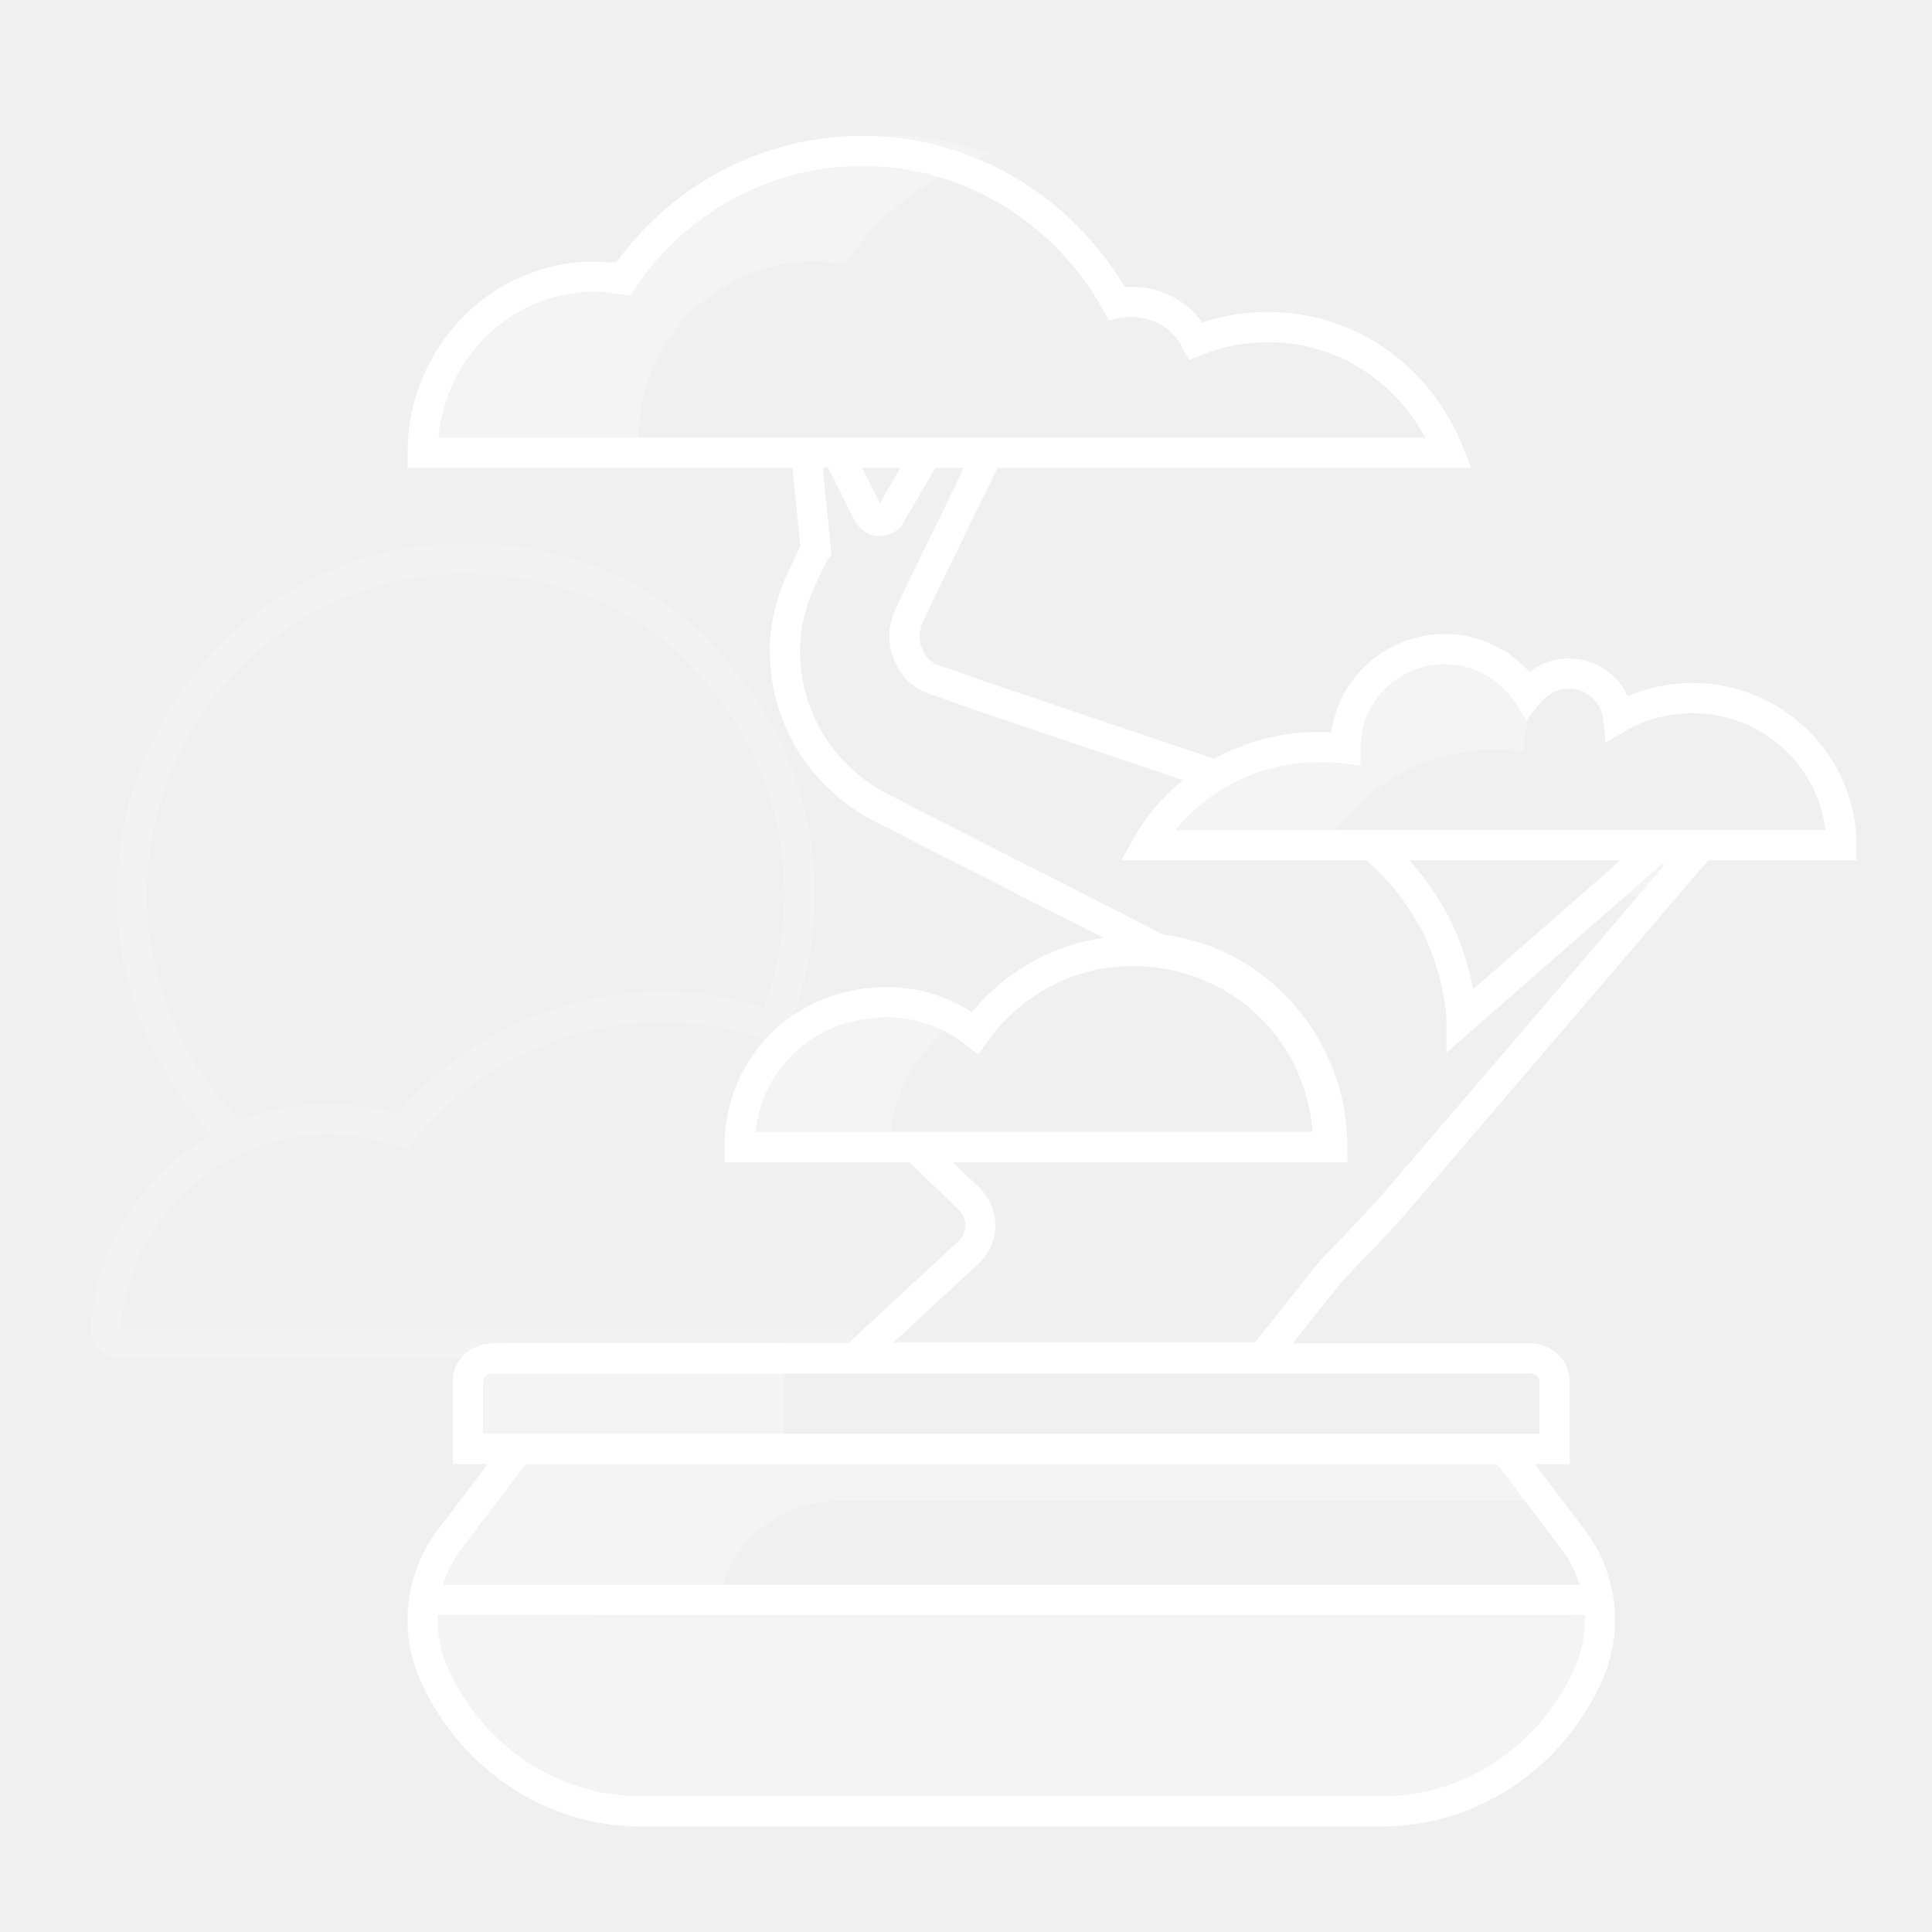
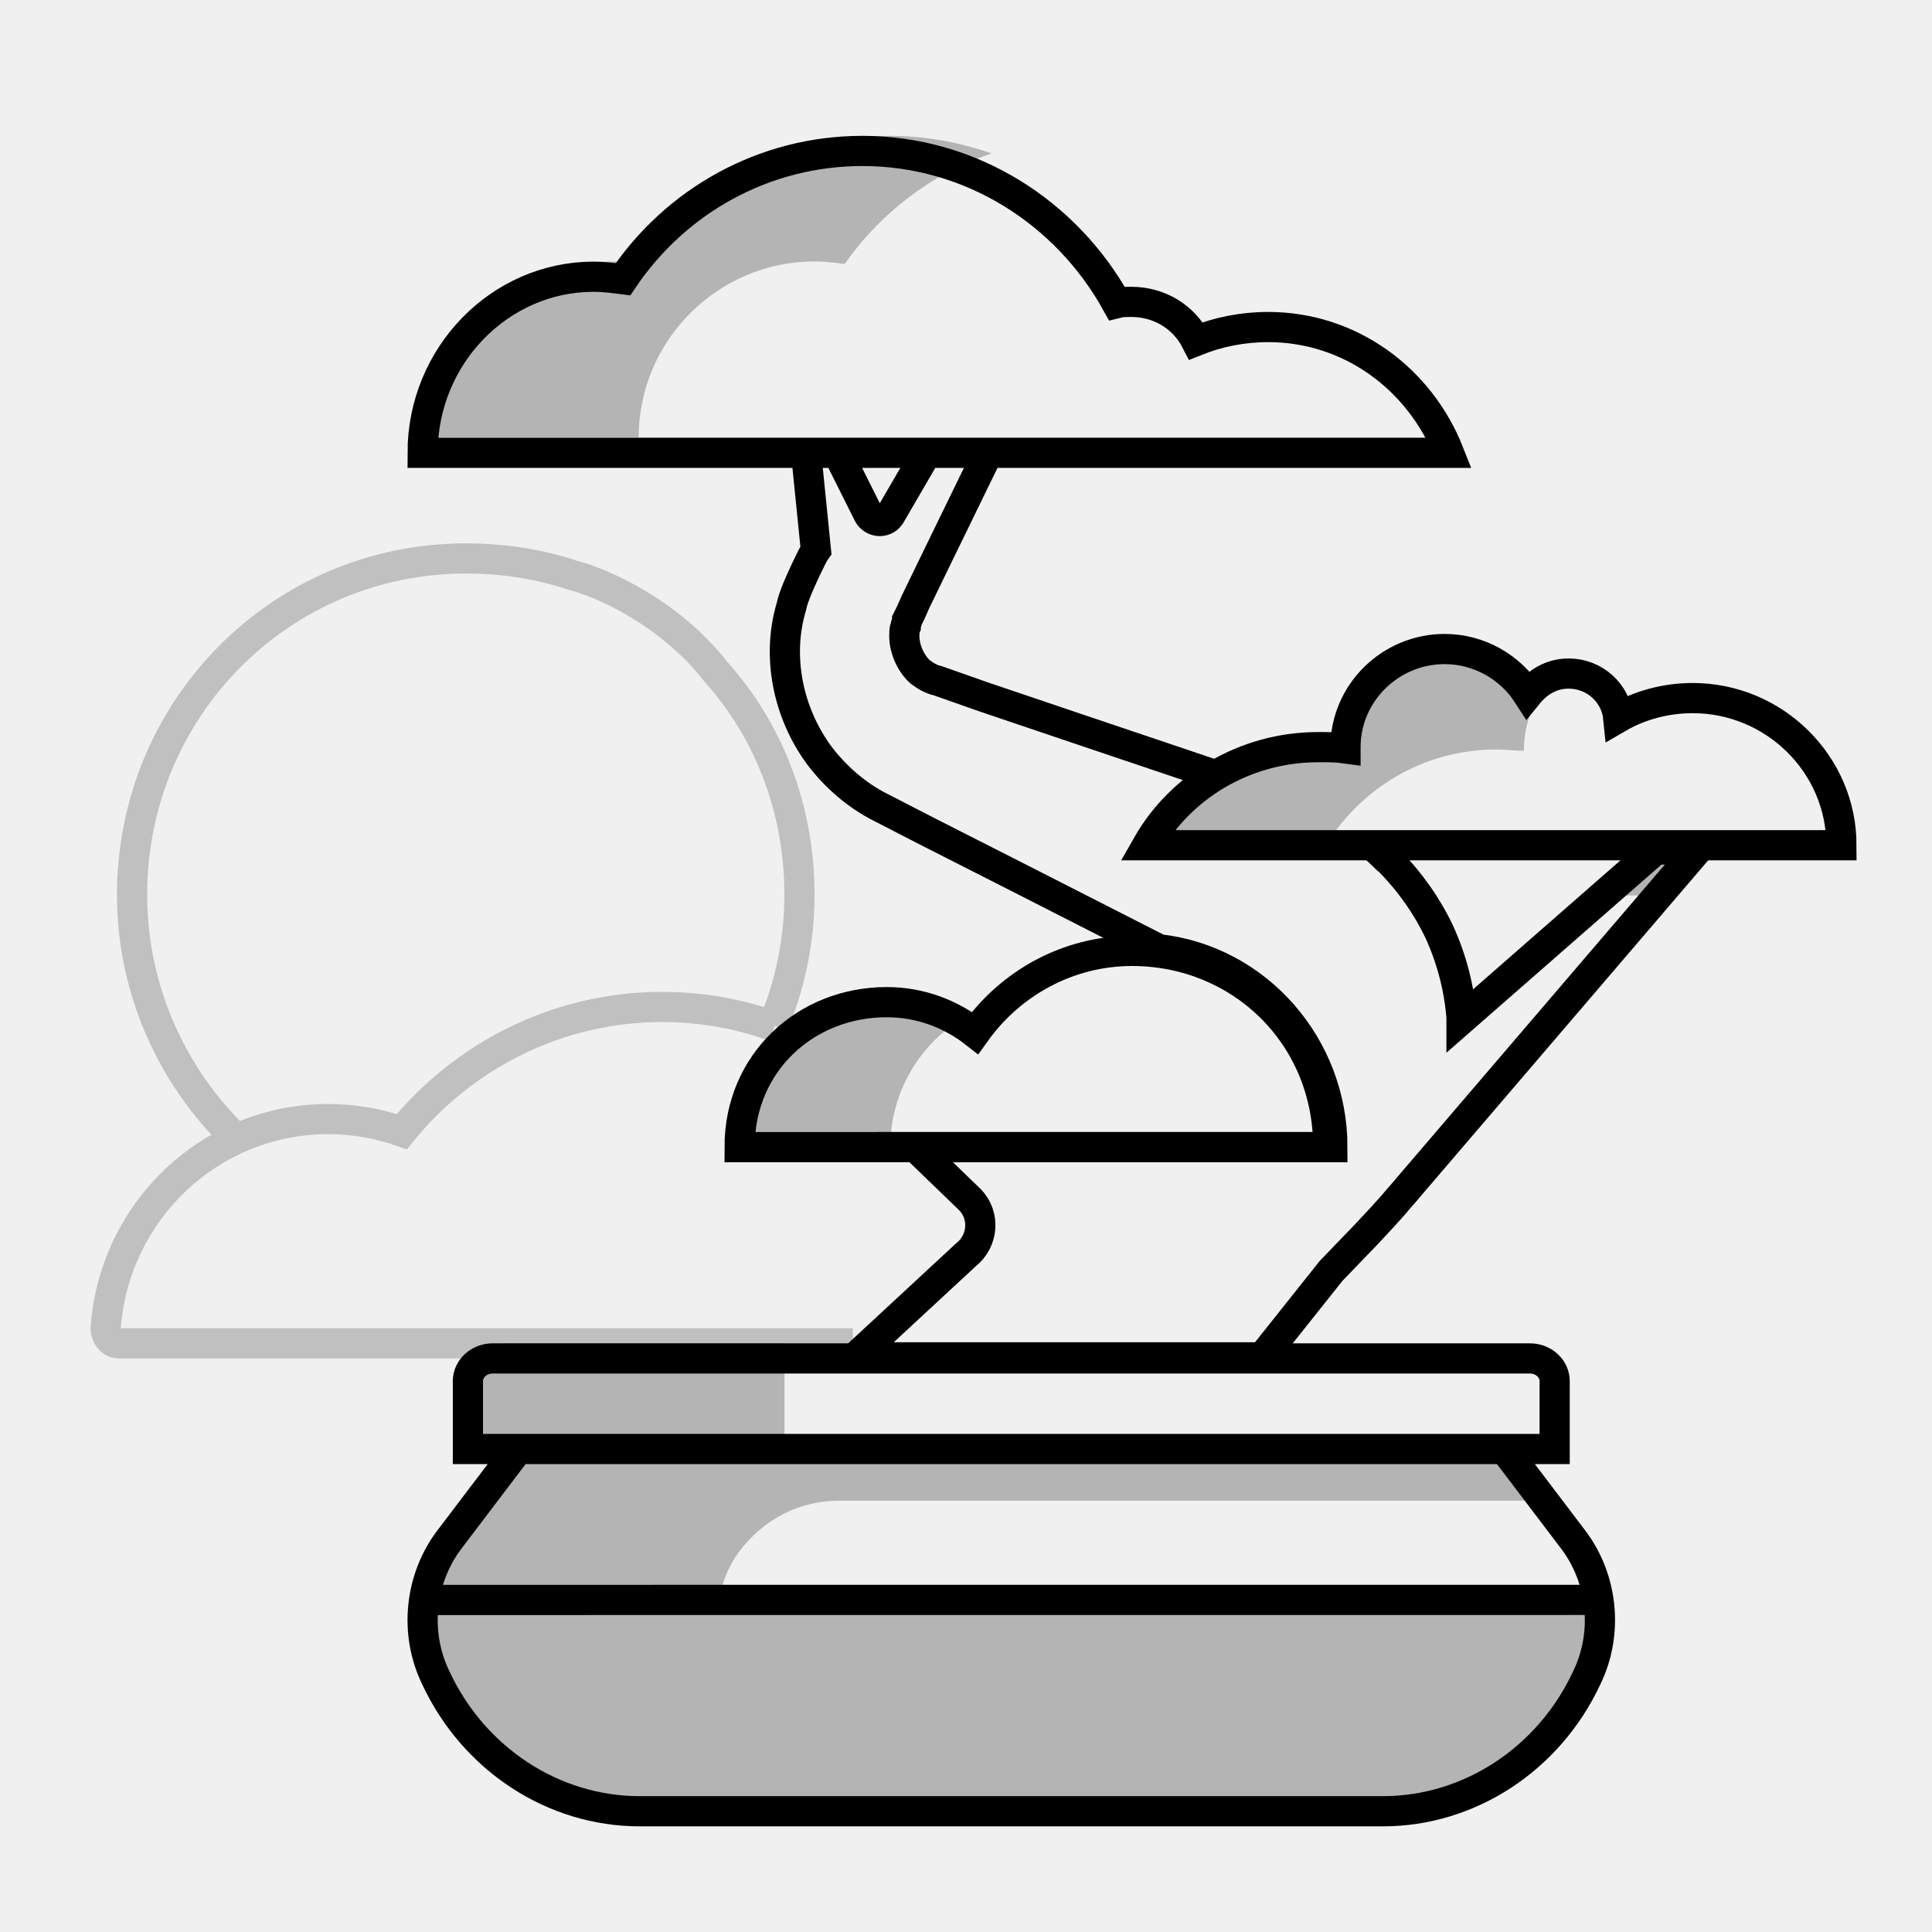
<svg xmlns="http://www.w3.org/2000/svg" viewBox="0 0 128 128">
  <g fill="none" fill-rule="evenodd">
-     <path stroke="#FFF" stroke-linecap="round" stroke-width="2" d="M103 96L31 96 31 91.5C31 90.675 31.736 90 32.636 90L101.364 90C102.264 90 103 90.675 103 91.5L103 96zM104.227 102L99.675 96 34.325 96 29.773 102C27.823 104.571 27.416 108.171 28.879 111.171 31.399 116.571 36.682 120 42.372 120L91.628 120C97.318 120 102.601 116.571 105.121 111.171 106.584 108.171 106.177 104.571 104.227 102zM29 106L105 105.996M112.143 46.25C110.336 46.25 108.611 46.737 107.214 47.55 107.05 45.925 105.654 44.625 103.929 44.625 102.779 44.625 101.875 45.194 101.218 46.006 100.068 44.219 98.014 43 95.714 43 92.1 43 89.143 45.925 89.143 49.5L89.143 49.581C88.568 49.5 87.993 49.5 87.336 49.5 82.489 49.5 78.218 52.1 76 56L89.143 56 98.754 56 102.286 56 108.857 56 122 56C122 50.638 117.564 46.25 112.143 46.25zM75 63C70.775 63 66.956 65.122 64.6 68.433 62.975 67.159 60.944 66.395 58.75 66.395 53.388 66.395 49 70.398 49 76L62 76 68.5 76 88 76C88 68.53 82.15 63 75 63z" />
-     <path fill="#FFF" d="M99.133 49.657C99.715 49.657 100.381 49.74 100.963 49.74L100.963 49.657C100.963 47.826 101.712 46.162 102.877 44.997 102.378 45.247 101.879 45.58 101.546 46.079 100.381 44.248 98.301 43 95.971 43 92.309 43 89.314 45.996 89.314 49.657L89.314 49.74C88.731 49.657 88.149 49.657 87.483 49.657 82.574 49.657 78.247 52.32 76 56.314L87.65 56.314C89.98 52.32 94.223 49.657 99.133 49.657zM63.978 67.331C62.48 66.499 60.816 66 58.985 66 53.493 66 49 70.493 49 75.985L58.985 75.985C58.985 72.324 60.983 69.079 63.978 67.331zM53.964 17.321C54.629 17.321 55.295 17.404 55.961 17.488 58.291 14.159 61.702 11.496 65.696 10.165 63.533 9.416 61.286 9 58.956 9 52.216 9 46.225 12.328 42.647 17.488 41.981 17.404 41.315 17.321 40.65 17.321 34.242 17.321 29 22.564 29 28.971L38.985 28.971 42.314 28.971C42.314 22.564 47.556 17.321 53.964 17.321z" opacity=".25" />
-     <polygon fill="#FFF" points="109.745 59.328 112.657 56 109.745 56 106 59.328" opacity=".25" />
-     <path fill="#FFF" d="M33.664 89C32.749 89 32 89.749 32 90.664L32 95.657 51.971 95.657 51.971 89 33.664 89zM28 107.206C27.993 108.551 28.265 109.921 28.861 111.177 31.382 116.574 36.668 120 42.36 120L91.64 120C97.413 120 102.618 116.574 105.139 111.177 105.871 109.635 106.114 107.922 105.952 106.294L47.601 106.294C47.754 105.028 48.223 103.802 48.995 102.767 50.621 100.626 52.98 99.426 55.582 99.426L102.584 99.426 99.982 96 34.601 96 29.478 102.767C28.671 103.802 28.198 105.028 28.05 106.294L28.048 106.294C28.044 106.337 28.04 106.38 28.036 106.424 28.011 106.683 27.998 106.945 28 107.206z" opacity=".25" />
-     <path stroke="#FFF" stroke-linecap="round" stroke-width="2" d="M84.019 21.667C82.319 21.667 80.7 22 79.243 22.583 78.433 21 76.814 20 74.952 20 74.629 20 74.305 20 73.981 20.083 70.662 14.083 64.348 10 57.143 10 50.586 10 44.757 13.333 41.276 18.5 40.629 18.417 39.981 18.333 39.333 18.333 33.1 18.333 28 23.583 28 30L37.714 30 50.667 30 71.957 30 76.571 30 96 30C94.057 25.083 89.443 21.667 84.019 21.667zM80.127 51.221L71.41 48.282 65.136 46.16 62.122 45.099C61.715 45.018 61.307 44.773 60.981 44.528 60.33 43.957 59.841 42.896 59.922 41.916 59.922 41.753 59.922 41.671 60.004 41.508 60.004 41.345 60.085 41.263 60.085 41.1L60.167 40.937 60.33 40.61 60.656 39.876 62.122 36.856 65.462 30 61.389 30 58.967 34.163C58.559 34.735 57.744 34.571 57.5 34L55.5 30 53.405 30 54.056 36.448C53.812 36.774 52.997 38.57 52.834 38.978 52.671 39.386 52.508 39.794 52.427 40.202 51.449 43.467 52.182 47.221 54.301 50.078 55.36 51.465 56.745 52.69 58.374 53.506L61.389 55.057 67.336 58.077 76.787 62.892C83.305 63.627 88.274 69.307 88.274 76L73.121 76 68.803 76 62.285 76 60.656 76 64.24 79.46C65.299 80.521 65.136 82.235 63.996 83.133L56.663 89.928 83.63 89.928 88.193 84.194 90.474 81.827 91.615 80.603 92.348 79.787C92.674 79.379 93 79.052 93.326 78.644L112.471 56.281 109.701 56.281 96.829 67.544C96.829 67.463 96.829 67.463 96.829 67.381 96.666 65.422 96.177 63.545 95.362 61.749 94.548 60.035 93.407 58.403 92.022 57.015 91.696 56.771 91.452 56.444 91.126 56.199" />
-     <path fill="#FFF" fill-rule="nonzero" d="M47.441,44.521 L46.652,45.135 L46.673,45.163 L46.697,45.189 L47.441,44.521 Z M37.953,38.114 L37.634,39.062 L37.67,39.074 L37.706,39.084 L37.953,38.114 Z M26.622,74.979 L26.287,75.921 L26.954,76.158 L27.399,75.607 L26.622,74.979 Z M7,87.979 L6.003,87.907 L6,87.943 L6,87.979 L7,87.979 Z M46.697,45.189 C50.029,48.902 51.968,53.862 51.968,59.286 L53.968,59.286 C53.968,53.381 51.855,47.941 48.185,43.853 L46.697,45.189 Z M51.968,59.286 C51.968,62.212 51.352,65.051 50.298,67.53 L52.139,68.313 C53.295,65.592 53.968,62.488 53.968,59.286 L51.968,59.286 Z M16.354,74.723 C12.3,70.815 9.75,65.314 9.75,59.286 L7.75,59.286 C7.75,65.886 10.543,71.899 14.965,76.163 L16.354,74.723 Z M9.75,59.286 C9.75,47.48 19.167,38 30.859,38 L30.859,36 C18.047,36 7.75,46.391 7.75,59.286 L9.75,59.286 Z M30.859,38 C33.248,38 35.534,38.357 37.634,39.062 L38.271,37.166 C35.949,36.386 33.446,36 30.859,36 L30.859,38 Z M51.651,67.074 C49.241,66.2 46.638,65.714 43.849,65.714 L43.849,67.714 C46.402,67.714 48.774,68.158 50.969,68.954 L51.651,67.074 Z M43.849,65.714 C36.622,65.714 30.078,69.113 25.844,74.35 L27.399,75.607 C31.273,70.816 37.256,67.714 43.849,67.714 L43.849,65.714 Z M26.957,74.036 C25.281,73.44 23.509,73.143 21.739,73.143 L21.739,75.143 C23.286,75.143 24.831,75.403 26.287,75.921 L26.957,74.036 Z M21.739,73.143 C13.37,73.143 6.592,79.692 6.003,87.907 L7.997,88.05 C8.514,80.851 14.449,75.143 21.739,75.143 L21.739,73.143 Z M6,87.979 C6,88.951 6.688,90 7.921,90 L7.921,88 C7.926,88 7.943,88.001 7.966,88.012 C7.988,88.022 8.002,88.035 8.008,88.043 C8.021,88.057 8,88.041 8,87.979 L6,87.979 Z M7.921,90 L56.5,90 L56.5,88 L7.921,88 L7.921,90 Z M37.706,39.084 C39.424,39.52 43.727,41.371 46.652,45.135 L48.231,43.908 C44.965,39.706 40.227,37.661 38.199,37.145 L37.706,39.084 Z" opacity=".2" />
+     <path stroke="currentColor" stroke-linecap="round" stroke-width="2" d="M103 96L31 96 31 91.5C31 90.675 31.736 90 32.636 90L101.364 90C102.264 90 103 90.675 103 91.5L103 96zM104.227 102L99.675 96 34.325 96 29.773 102C27.823 104.571 27.416 108.171 28.879 111.171 31.399 116.571 36.682 120 42.372 120L91.628 120C97.318 120 102.601 116.571 105.121 111.171 106.584 108.171 106.177 104.571 104.227 102zM29 106L105 105.996M112.143 46.25C110.336 46.25 108.611 46.737 107.214 47.55 107.05 45.925 105.654 44.625 103.929 44.625 102.779 44.625 101.875 45.194 101.218 46.006 100.068 44.219 98.014 43 95.714 43 92.1 43 89.143 45.925 89.143 49.5L89.143 49.581C88.568 49.5 87.993 49.5 87.336 49.5 82.489 49.5 78.218 52.1 76 56L89.143 56 98.754 56 102.286 56 108.857 56 122 56C122 50.638 117.564 46.25 112.143 46.25zM75 63C70.775 63 66.956 65.122 64.6 68.433 62.975 67.159 60.944 66.395 58.75 66.395 53.388 66.395 49 70.398 49 76L62 76 68.5 76 88 76C88 68.53 82.15 63 75 63z" />
+     <path fill="currentColor" d="M99.133 49.657C99.715 49.657 100.381 49.74 100.963 49.74L100.963 49.657C100.963 47.826 101.712 46.162 102.877 44.997 102.378 45.247 101.879 45.58 101.546 46.079 100.381 44.248 98.301 43 95.971 43 92.309 43 89.314 45.996 89.314 49.657L89.314 49.74C88.731 49.657 88.149 49.657 87.483 49.657 82.574 49.657 78.247 52.32 76 56.314L87.65 56.314C89.98 52.32 94.223 49.657 99.133 49.657zM63.978 67.331C62.48 66.499 60.816 66 58.985 66 53.493 66 49 70.493 49 75.985L58.985 75.985C58.985 72.324 60.983 69.079 63.978 67.331zM53.964 17.321C54.629 17.321 55.295 17.404 55.961 17.488 58.291 14.159 61.702 11.496 65.696 10.165 63.533 9.416 61.286 9 58.956 9 52.216 9 46.225 12.328 42.647 17.488 41.981 17.404 41.315 17.321 40.65 17.321 34.242 17.321 29 22.564 29 28.971L38.985 28.971 42.314 28.971C42.314 22.564 47.556 17.321 53.964 17.321z" opacity=".25" />
+     <polygon fill="currentColor" points="109.745 59.328 112.657 56 109.745 56 106 59.328" opacity=".25" />
+     <path fill="currentColor" d="M33.664 89C32.749 89 32 89.749 32 90.664L32 95.657 51.971 95.657 51.971 89 33.664 89zM28 107.206C27.993 108.551 28.265 109.921 28.861 111.177 31.382 116.574 36.668 120 42.36 120L91.64 120C97.413 120 102.618 116.574 105.139 111.177 105.871 109.635 106.114 107.922 105.952 106.294L47.601 106.294C47.754 105.028 48.223 103.802 48.995 102.767 50.621 100.626 52.98 99.426 55.582 99.426L102.584 99.426 99.982 96 34.601 96 29.478 102.767C28.671 103.802 28.198 105.028 28.05 106.294L28.048 106.294C28.044 106.337 28.04 106.38 28.036 106.424 28.011 106.683 27.998 106.945 28 107.206z" opacity=".25" />
+     <path stroke="currentColor" stroke-linecap="round" stroke-width="2" d="M84.019 21.667C82.319 21.667 80.7 22 79.243 22.583 78.433 21 76.814 20 74.952 20 74.629 20 74.305 20 73.981 20.083 70.662 14.083 64.348 10 57.143 10 50.586 10 44.757 13.333 41.276 18.5 40.629 18.417 39.981 18.333 39.333 18.333 33.1 18.333 28 23.583 28 30L37.714 30 50.667 30 71.957 30 76.571 30 96 30C94.057 25.083 89.443 21.667 84.019 21.667zM80.127 51.221L71.41 48.282 65.136 46.16 62.122 45.099C61.715 45.018 61.307 44.773 60.981 44.528 60.33 43.957 59.841 42.896 59.922 41.916 59.922 41.753 59.922 41.671 60.004 41.508 60.004 41.345 60.085 41.263 60.085 41.1L60.167 40.937 60.33 40.61 60.656 39.876 62.122 36.856 65.462 30 61.389 30 58.967 34.163C58.559 34.735 57.744 34.571 57.5 34L55.5 30 53.405 30 54.056 36.448C53.812 36.774 52.997 38.57 52.834 38.978 52.671 39.386 52.508 39.794 52.427 40.202 51.449 43.467 52.182 47.221 54.301 50.078 55.36 51.465 56.745 52.69 58.374 53.506L61.389 55.057 67.336 58.077 76.787 62.892C83.305 63.627 88.274 69.307 88.274 76L73.121 76 68.803 76 62.285 76 60.656 76 64.24 79.46C65.299 80.521 65.136 82.235 63.996 83.133L56.663 89.928 83.63 89.928 88.193 84.194 90.474 81.827 91.615 80.603 92.348 79.787C92.674 79.379 93 79.052 93.326 78.644L112.471 56.281 109.701 56.281 96.829 67.544C96.829 67.463 96.829 67.463 96.829 67.381 96.666 65.422 96.177 63.545 95.362 61.749 94.548 60.035 93.407 58.403 92.022 57.015 91.696 56.771 91.452 56.444 91.126 56.199" />
+     <path fill="currentColor" fill-rule="nonzero" d="M47.441,44.521 L46.652,45.135 L46.673,45.163 L46.697,45.189 L47.441,44.521 Z M37.953,38.114 L37.634,39.062 L37.67,39.074 L37.706,39.084 L37.953,38.114 Z M26.622,74.979 L26.287,75.921 L26.954,76.158 L27.399,75.607 L26.622,74.979 Z M7,87.979 L6.003,87.907 L6,87.943 L6,87.979 L7,87.979 Z M46.697,45.189 C50.029,48.902 51.968,53.862 51.968,59.286 L53.968,59.286 C53.968,53.381 51.855,47.941 48.185,43.853 L46.697,45.189 Z M51.968,59.286 C51.968,62.212 51.352,65.051 50.298,67.53 L52.139,68.313 C53.295,65.592 53.968,62.488 53.968,59.286 L51.968,59.286 Z M16.354,74.723 C12.3,70.815 9.75,65.314 9.75,59.286 L7.75,59.286 C7.75,65.886 10.543,71.899 14.965,76.163 L16.354,74.723 Z M9.75,59.286 C9.75,47.48 19.167,38 30.859,38 L30.859,36 C18.047,36 7.75,46.391 7.75,59.286 L9.75,59.286 Z M30.859,38 C33.248,38 35.534,38.357 37.634,39.062 L38.271,37.166 C35.949,36.386 33.446,36 30.859,36 L30.859,38 Z M51.651,67.074 C49.241,66.2 46.638,65.714 43.849,65.714 L43.849,67.714 C46.402,67.714 48.774,68.158 50.969,68.954 L51.651,67.074 Z M43.849,65.714 C36.622,65.714 30.078,69.113 25.844,74.35 L27.399,75.607 C31.273,70.816 37.256,67.714 43.849,67.714 L43.849,65.714 Z M26.957,74.036 C25.281,73.44 23.509,73.143 21.739,73.143 L21.739,75.143 C23.286,75.143 24.831,75.403 26.287,75.921 L26.957,74.036 Z M21.739,73.143 C13.37,73.143 6.592,79.692 6.003,87.907 L7.997,88.05 C8.514,80.851 14.449,75.143 21.739,75.143 L21.739,73.143 Z M6,87.979 C6,88.951 6.688,90 7.921,90 L7.921,88 C7.926,88 7.943,88.001 7.966,88.012 C7.988,88.022 8.002,88.035 8.008,88.043 C8.021,88.057 8,88.041 8,87.979 L6,87.979 Z M7.921,90 L56.5,90 L56.5,88 L7.921,88 L7.921,90 Z M37.706,39.084 C39.424,39.52 43.727,41.371 46.652,45.135 L48.231,43.908 C44.965,39.706 40.227,37.661 38.199,37.145 L37.706,39.084 Z" opacity=".2" />
  </g>
</svg>
